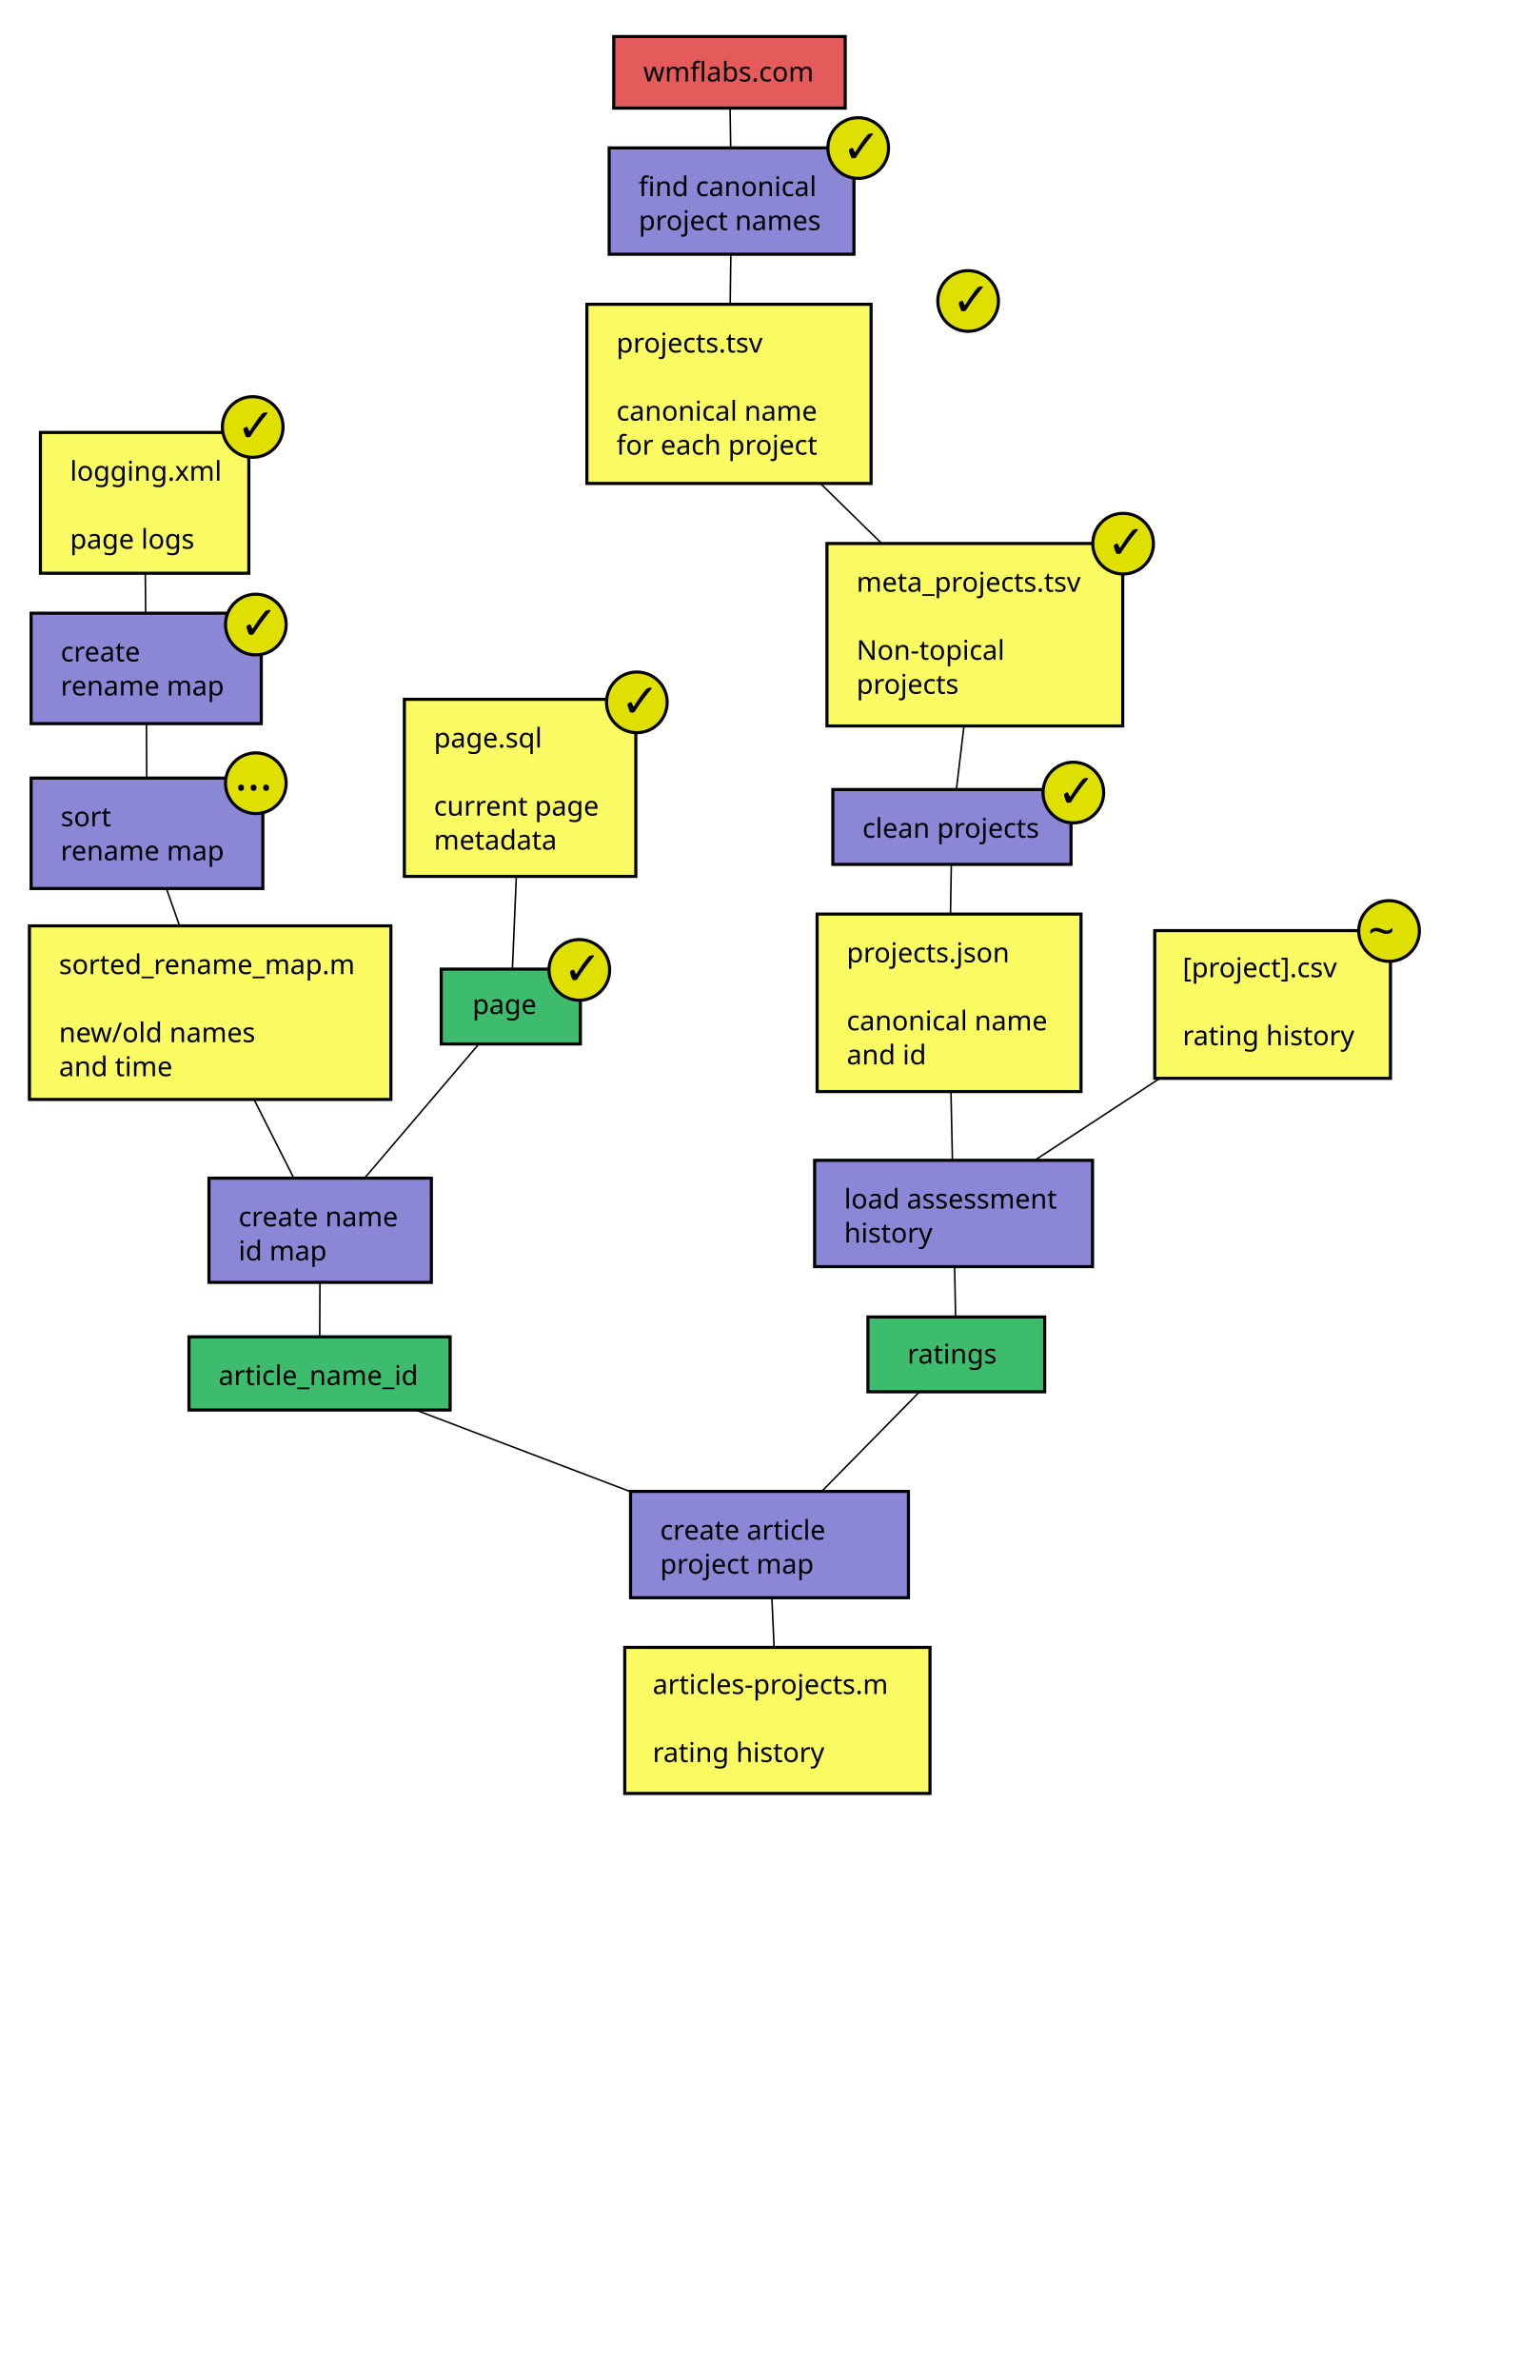
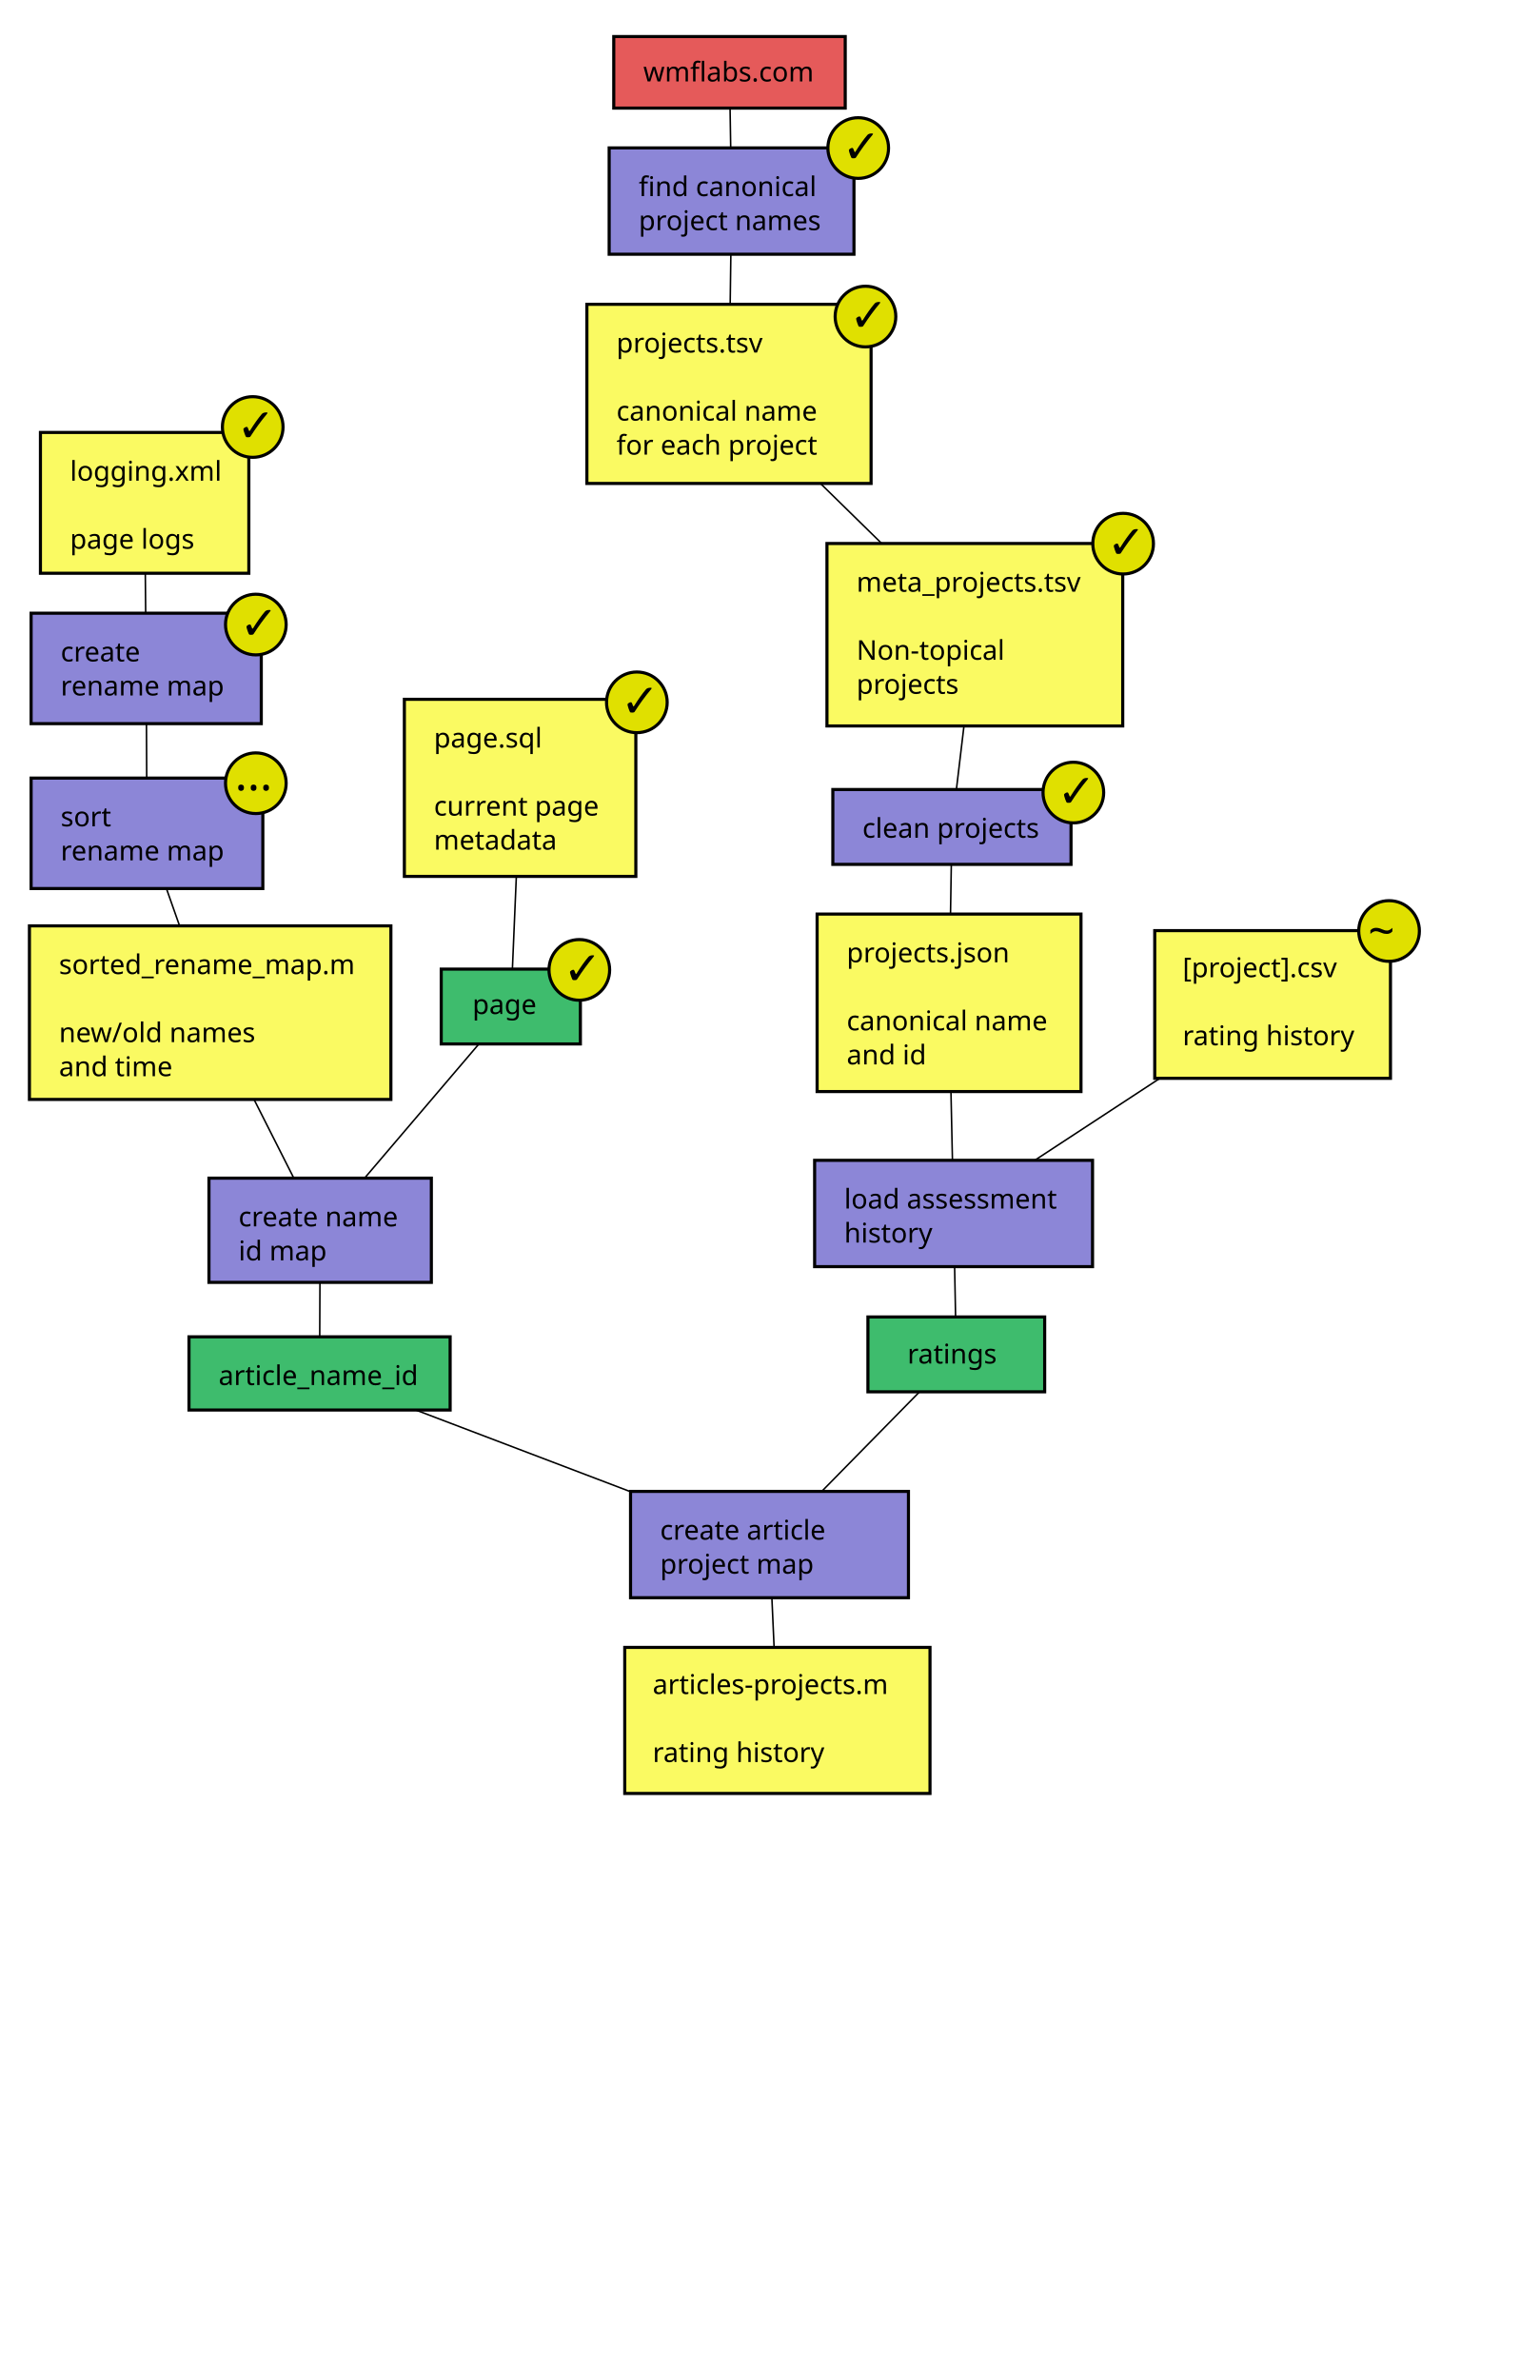
<svg xmlns="http://www.w3.org/2000/svg" width="11in" height="17in" viewBox="0 0 990 1530" id="svg2" version="1.1">
  <defs id="defs4" />
  <g id="layer1" transform="translate(0,477.6379)">
    <g id="g4787" transform="translate(4,-230)">
      <rect style="fill:#fafa62;fill-opacity:1;fill-rule:evenodd;stroke:#000000;stroke-width:2;stroke-linecap:butt;stroke-linejoin:miter;stroke-miterlimit:4;stroke-dasharray:none;stroke-opacity:1" id="rect4311" width="232.422" height="111.582" x="14.919" y="347.563" />
      <text xml:space="preserve" style="font-style:normal;font-weight:normal;font-size:40px;line-height:125%;font-family:sans-serif;letter-spacing:0px;word-spacing:0px;fill:#000000;fill-opacity:1;stroke:none;stroke-width:1px;stroke-linecap:butt;stroke-linejoin:miter;stroke-opacity:1" x="33.919" y="378.563" id="text4313">
        <tspan id="tspan4324" x="33.919" y="378.563" style="font-size:17.5px">sorted_rename_map.m</tspan>
        <tspan id="tspan4442" x="33.919" y="400.438" style="font-size:17.5px" />
        <tspan id="tspan4444" x="33.919" y="422.313" style="font-size:17.5px">new/old names</tspan>
        <tspan id="tspan4446" x="33.919" y="444.188" style="font-size:17.5px">and time</tspan>
      </text>
    </g>
    <g id="g4251" transform="translate(356.5093,104.5445)">
      <rect y="-74.638" x="179" height="48.128" width="153.155" id="rect4253" style="fill:#8c86d7;fill-opacity:1;fill-rule:evenodd;stroke:#000000;stroke-width:2;stroke-linecap:butt;stroke-linejoin:miter;stroke-miterlimit:4;stroke-dasharray:none;stroke-opacity:1" />
      <text id="text4255" y="-43.638" x="198" style="font-style:normal;font-weight:normal;font-size:40px;line-height:125%;font-family:sans-serif;letter-spacing:0px;word-spacing:0px;fill:#000000;fill-opacity:1;stroke:none;stroke-width:1px;stroke-linecap:butt;stroke-linejoin:miter;stroke-opacity:1" xml:space="preserve">
        <tspan style="font-size:17.5px" y="-43.638" x="198" id="tspan4257">clean projects</tspan>
      </text>
    </g>
    <g id="g4259" transform="translate(212.6869,-307.9149)">
      <rect style="fill:#8c86d7;fill-opacity:1;fill-rule:evenodd;stroke:#000000;stroke-width:2;stroke-linecap:butt;stroke-linejoin:miter;stroke-miterlimit:4;stroke-dasharray:none;stroke-opacity:1" id="rect4261" width="157.412" height="68.348" x="179" y="-74.638" />
      <text xml:space="preserve" style="font-style:normal;font-weight:normal;font-size:40px;line-height:125%;font-family:sans-serif;letter-spacing:0px;word-spacing:0px;fill:#000000;fill-opacity:1;stroke:none;stroke-width:1px;stroke-linecap:butt;stroke-linejoin:miter;stroke-opacity:1" x="198" y="-43.638" id="text4263">
        <tspan id="tspan4265" x="198" y="-43.638" style="font-size:17.5px">find canonical</tspan>
        <tspan x="198" y="-21.763" style="font-size:17.5px" id="tspan4470">project names</tspan>
      </text>
    </g>
    <g id="g4806" transform="translate(4,-230)">
      <rect y="611.745" x="117.52" height="47.06" width="167.921" id="rect4269" style="fill:#3ebc6d;fill-opacity:1;fill-rule:evenodd;stroke:#000000;stroke-width:2;stroke-linecap:butt;stroke-linejoin:miter;stroke-miterlimit:4;stroke-dasharray:none;stroke-opacity:1" />
      <text id="text4271" y="642.745" x="136.52" style="font-style:normal;font-weight:normal;font-size:40px;line-height:125%;font-family:sans-serif;letter-spacing:0px;word-spacing:0px;fill:#000000;fill-opacity:1;stroke:none;stroke-width:1px;stroke-linecap:butt;stroke-linejoin:miter;stroke-opacity:1" xml:space="preserve">
        <tspan style="font-size:17.5px" y="642.745" x="136.52" id="tspan4273">article_name_id</tspan>
      </text>
    </g>
    <g id="g4800" transform="translate(4,-230)">
      <rect style="fill:#8c86d7;fill-opacity:1;fill-rule:evenodd;stroke:#000000;stroke-width:2;stroke-linecap:butt;stroke-linejoin:miter;stroke-miterlimit:4;stroke-dasharray:none;stroke-opacity:1" id="rect4277" width="143" height="67" x="130.36" y="509.745" />
      <text xml:space="preserve" style="font-style:normal;font-weight:normal;font-size:40px;line-height:125%;font-family:sans-serif;letter-spacing:0px;word-spacing:0px;fill:#000000;fill-opacity:1;stroke:none;stroke-width:1px;stroke-linecap:butt;stroke-linejoin:miter;stroke-opacity:1" x="149.36" y="540.745" id="text4279">
        <tspan id="tspan4281" x="149.36" y="540.745" style="font-size:17.5px">create name</tspan>
        <tspan id="tspan4329" x="149.36" y="562.62" style="font-size:17.5px">id map</tspan>
      </text>
    </g>
    <g id="g4773" transform="translate(4,-230)">
      <rect y="252.563" x="16" height="71" width="149" id="rect4285" style="fill:#8c86d7;fill-opacity:1;fill-rule:evenodd;stroke:#000000;stroke-width:2;stroke-linecap:butt;stroke-linejoin:miter;stroke-miterlimit:4;stroke-dasharray:none;stroke-opacity:1" />
      <text id="text4287" y="283.563" x="35" style="font-style:normal;font-weight:normal;font-size:40px;line-height:125%;font-family:sans-serif;letter-spacing:0px;word-spacing:0px;fill:#000000;fill-opacity:1;stroke:none;stroke-width:1px;stroke-linecap:butt;stroke-linejoin:miter;stroke-opacity:1" xml:space="preserve">
        <tspan style="font-size:17.5px" y="283.563" x="35" id="tspan4289">sort</tspan>
        <tspan id="tspan4307" style="font-size:17.5px" y="305.438" x="35">rename map</tspan>
      </text>
    </g>
    <g id="g4767" transform="translate(4,-230)">
      <rect style="fill:#8c86d7;fill-opacity:1;fill-rule:evenodd;stroke:#000000;stroke-width:2;stroke-linecap:butt;stroke-linejoin:miter;stroke-miterlimit:4;stroke-dasharray:none;stroke-opacity:1" id="rect4293" width="148" height="71" x="16" y="146.563" />
      <text xml:space="preserve" style="font-style:normal;font-weight:normal;font-size:40px;line-height:125%;font-family:sans-serif;letter-spacing:0px;word-spacing:0px;fill:#000000;fill-opacity:1;stroke:none;stroke-width:1px;stroke-linecap:butt;stroke-linejoin:miter;stroke-opacity:1" x="35" y="177.563" id="text4295">
        <tspan id="tspan4434" x="35" y="177.563" style="font-size:17.5px">create</tspan>
        <tspan id="tspan4438" x="35" y="199.438" style="font-size:17.5px">rename map</tspan>
      </text>
    </g>
    <g id="g4831" transform="translate(-121.3333,-230)">
      <rect style="fill:#fafa62;fill-opacity:1;fill-rule:evenodd;stroke:#000000;stroke-width:2;stroke-linecap:butt;stroke-linejoin:miter;stroke-miterlimit:4;stroke-dasharray:none;stroke-opacity:1" id="rect4193" width="151.578" height="94.952" x="863.826" y="350.617" />
      <text xml:space="preserve" style="font-style:normal;font-weight:normal;font-size:40px;line-height:125%;font-family:sans-serif;letter-spacing:0px;word-spacing:0px;fill:#000000;fill-opacity:1;stroke:none;stroke-width:1px;stroke-linecap:butt;stroke-linejoin:miter;stroke-opacity:1" x="881.762" y="380.553" id="text4195">
        <tspan id="tspan4197" x="881.762" y="380.553" style="font-size:17.5px">[project].csv</tspan>
        <tspan id="tspan4484" x="881.762" y="402.428" style="font-size:17.5px" />
        <tspan id="tspan4486" x="881.762" y="424.303" style="font-size:17.5px">rating history</tspan>
      </text>
    </g>
    <g id="g4779" transform="translate(4,-230)">
      <rect style="fill:#fafa62;fill-opacity:1;fill-rule:evenodd;stroke:#000000;stroke-width:2;stroke-linecap:butt;stroke-linejoin:miter;stroke-miterlimit:4;stroke-dasharray:none;stroke-opacity:1" id="rect4209" width="148.841" height="113.843" x="256.002" y="201.917" />
      <text xml:space="preserve" style="font-style:normal;font-weight:normal;font-size:40px;line-height:125%;font-family:sans-serif;letter-spacing:0px;word-spacing:0px;fill:#000000;fill-opacity:1;stroke:none;stroke-width:1px;stroke-linecap:butt;stroke-linejoin:miter;stroke-opacity:1" x="275.002" y="232.917" id="text4211">
        <tspan id="tspan4213" x="275.002" y="232.917" style="font-size:17.5px">page.sql</tspan>
        <tspan id="tspan4448" x="275.002" y="254.792" style="font-size:17.5px" />
        <tspan id="tspan4450" x="275.002" y="276.667" style="font-size:17.5px">current page</tspan>
        <tspan id="tspan4452" x="275.002" y="298.542" style="font-size:17.5px">metadata</tspan>
      </text>
    </g>
    <rect style="fill:#fafa62;fill-opacity:1;fill-rule:evenodd;stroke:#000000;stroke-width:2;stroke-linecap:butt;stroke-linejoin:miter;stroke-miterlimit:4;stroke-dasharray:none;stroke-opacity:1" id="rect4217" width="134" height="90.522" x="26" y="-199.638" />
    <text xml:space="preserve" style="font-style:normal;font-weight:normal;font-size:40px;line-height:125%;font-family:sans-serif;letter-spacing:0px;word-spacing:0px;fill:#000000;fill-opacity:1;stroke:none;stroke-width:1px;stroke-linecap:butt;stroke-linejoin:miter;stroke-opacity:1" x="45" y="-168.638" id="text4219">
      <tspan id="tspan4221" x="45" y="-168.638" style="font-size:17.5px">logging.xml</tspan>
      <tspan x="45" y="-146.763" style="font-size:17.5px" id="tspan4428" />
      <tspan x="45" y="-124.888" style="font-size:17.5px" id="tspan4430">page logs</tspan>
    </text>
    <g id="g4846" transform="translate(-62.66667,-227.3333)">
      <rect style="fill:#e55a5a;fill-opacity:1;fill-rule:evenodd;stroke:#000000;stroke-width:2;stroke-linecap:butt;stroke-linejoin:miter;stroke-miterlimit:4;stroke-dasharray:none;stroke-opacity:1" id="rect4396" width="148.841" height="46" x="457.306" y="-226.807" />
      <text xml:space="preserve" style="font-style:normal;font-weight:normal;font-size:40px;line-height:125%;font-family:sans-serif;letter-spacing:0px;word-spacing:0px;fill:#000000;fill-opacity:1;stroke:none;stroke-width:1px;stroke-linecap:butt;stroke-linejoin:miter;stroke-opacity:1" x="476.31" y="-197.936" id="text4398">
        <tspan id="tspan4400" x="476.31" y="-197.936" style="font-size:17.5px">wmflabs.com</tspan>
      </text>
    </g>
    <g id="g4838" transform="translate(-62.66667,-227.3333)">
      <rect style="fill:#fafa62;fill-opacity:1;fill-rule:evenodd;stroke:#000000;stroke-width:2;stroke-linecap:butt;stroke-linejoin:miter;stroke-miterlimit:4;stroke-dasharray:none;stroke-opacity:1" id="rect4416" width="182.737" height="115.168" x="440.033" y="-54.679" />
      <text xml:space="preserve" style="font-style:normal;font-weight:normal;font-size:40px;line-height:125%;font-family:sans-serif;letter-spacing:0px;word-spacing:0px;fill:#000000;fill-opacity:1;stroke:none;stroke-width:1px;stroke-linecap:butt;stroke-linejoin:miter;stroke-opacity:1" x="459.033" y="-23.679" id="text4418">
        <tspan id="tspan4420" x="459.033" y="-23.679" style="font-size:17.5px">projects.tsv</tspan>
        <tspan id="tspan4472" x="459.033" y="-1.804" style="font-size:17.5px" />
        <tspan id="tspan4474" x="459.033" y="20.071" style="font-size:17.5px">canonical name</tspan>
        <tspan id="tspan4476" x="459.033" y="41.946" style="font-size:17.5px">for each project</tspan>
      </text>
    </g>
    <rect style="fill:#fafa62;fill-opacity:1;fill-rule:evenodd;stroke:#000000;stroke-width:2;stroke-linecap:butt;stroke-linejoin:miter;stroke-miterlimit:4;stroke-dasharray:none;stroke-opacity:1" id="rect4422" width="190.186" height="117.296" x="531.731" y="-128.249" />
    <text xml:space="preserve" style="font-style:normal;font-weight:normal;font-size:40px;line-height:125%;font-family:sans-serif;letter-spacing:0px;word-spacing:0px;fill:#000000;fill-opacity:1;stroke:none;stroke-width:1px;stroke-linecap:butt;stroke-linejoin:miter;stroke-opacity:1" x="550.731" y="-97.249" id="text4424">
      <tspan id="tspan4426" x="550.731" y="-97.249" style="font-size:17.5px">meta_projects.tsv</tspan>
      <tspan x="550.731" y="-75.374" style="font-size:17.5px" id="tspan4478" />
      <tspan x="550.731" y="-53.499" style="font-size:17.5px" id="tspan4480">Non-topical</tspan>
      <tspan x="550.731" y="-31.624" style="font-size:17.5px" id="tspan4482">projects</tspan>
    </text>
    <g id="g4795" transform="translate(4,-230)">
      <rect style="fill:#3ebc6d;fill-opacity:1;fill-rule:evenodd;stroke:#000000;stroke-width:2;stroke-linecap:butt;stroke-linejoin:miter;stroke-miterlimit:4;stroke-dasharray:none;stroke-opacity:1" id="rect4454" width="89.478" height="48.12" x="279.706" y="375.356" />
      <text xml:space="preserve" style="font-style:normal;font-weight:normal;font-size:40px;line-height:125%;font-family:sans-serif;letter-spacing:0px;word-spacing:0px;fill:#000000;fill-opacity:1;stroke:none;stroke-width:1px;stroke-linecap:butt;stroke-linejoin:miter;stroke-opacity:1" x="299.766" y="404.236" id="text4456">
        <tspan id="tspan4458" x="299.766" y="404.236" style="font-size:17.5px">page</tspan>
      </text>
    </g>
    <g id="g4823" transform="translate(-121.3333,-230)">
      <rect y="339.975" x="646.733" height="114.108" width="169.669" id="rect4512" style="fill:#fafa62;fill-opacity:1;fill-rule:evenodd;stroke:#000000;stroke-width:2;stroke-linecap:butt;stroke-linejoin:miter;stroke-miterlimit:4;stroke-dasharray:none;stroke-opacity:1" />
      <text id="text4514" y="370.975" x="665.733" style="font-style:normal;font-weight:normal;font-size:40px;line-height:125%;font-family:sans-serif;letter-spacing:0px;word-spacing:0px;fill:#000000;fill-opacity:1;stroke:none;stroke-width:1px;stroke-linecap:butt;stroke-linejoin:miter;stroke-opacity:1" xml:space="preserve">
        <tspan style="font-size:17.5px" y="370.975" x="665.733" id="tspan4520">projects.json</tspan>
        <tspan id="tspan4527" style="font-size:17.5px" y="392.85" x="665.733" />
        <tspan id="tspan4529" style="font-size:17.5px" y="414.725" x="665.733">canonical name</tspan>
        <tspan id="tspan4531" style="font-size:17.5px" y="436.6" x="665.733">and id</tspan>
      </text>
    </g>
    <g transform="translate(344.8033,342.9213)" id="g4533">
      <rect style="fill:#8c86d7;fill-opacity:1;fill-rule:evenodd;stroke:#000000;stroke-width:2;stroke-linecap:butt;stroke-linejoin:miter;stroke-miterlimit:4;stroke-dasharray:none;stroke-opacity:1" id="rect4535" width="178.696" height="68.348" x="179" y="-74.638" />
      <text xml:space="preserve" style="font-style:normal;font-weight:normal;font-size:40px;line-height:125%;font-family:sans-serif;letter-spacing:0px;word-spacing:0px;fill:#000000;fill-opacity:1;stroke:none;stroke-width:1px;stroke-linecap:butt;stroke-linejoin:miter;stroke-opacity:1" x="198" y="-43.638" id="text4537">
        <tspan id="tspan4539" x="198" y="-43.638" style="font-size:17.5px">load assessment</tspan>
        <tspan x="198" y="-21.763" style="font-size:17.5px" id="tspan4541">history</tspan>
      </text>
    </g>
    <g id="g4818" transform="translate(-121.3333,-230)">
      <rect style="fill:#3ebc6d;fill-opacity:1;fill-rule:evenodd;stroke:#000000;stroke-width:2;stroke-linecap:butt;stroke-linejoin:miter;stroke-miterlimit:4;stroke-dasharray:none;stroke-opacity:1" id="rect4543" width="113.648" height="48.124" x="679.408" y="598.975" />
      <text xml:space="preserve" style="font-style:normal;font-weight:normal;font-size:40px;line-height:125%;font-family:sans-serif;letter-spacing:0px;word-spacing:0px;fill:#000000;fill-opacity:1;stroke:none;stroke-width:1px;stroke-linecap:butt;stroke-linejoin:miter;stroke-opacity:1" x="704.793" y="628.911" id="text4545">
        <tspan id="tspan4547" x="704.793" y="628.911" style="font-size:17.5px">ratings</tspan>
      </text>
    </g>
    <g id="g4568" transform="translate(226.4389,555.7577)">
      <rect y="-74.638" x="179" height="68.348" width="178.696" id="rect4570" style="fill:#8c86d7;fill-opacity:1;fill-rule:evenodd;stroke:#000000;stroke-width:2;stroke-linecap:butt;stroke-linejoin:miter;stroke-miterlimit:4;stroke-dasharray:none;stroke-opacity:1" />
      <text id="text4572" y="-43.638" x="198" style="font-style:normal;font-weight:normal;font-size:40px;line-height:125%;font-family:sans-serif;letter-spacing:0px;word-spacing:0px;fill:#000000;fill-opacity:1;stroke:none;stroke-width:1px;stroke-linecap:butt;stroke-linejoin:miter;stroke-opacity:1" xml:space="preserve">
        <tspan style="font-size:17.5px" y="-43.638" x="198" id="tspan4580">create article</tspan>
        <tspan style="font-size:17.5px" y="-21.763" x="198" id="tspan4584">project map</tspan>
      </text>
    </g>
    <g id="g4811" transform="translate(4,-230)">
      <rect y="811.408" x="397.714" height="93.888" width="196.273" id="rect4586" style="fill:#fafa62;fill-opacity:1;fill-rule:evenodd;stroke:#000000;stroke-width:2;stroke-linecap:butt;stroke-linejoin:miter;stroke-miterlimit:4;stroke-dasharray:none;stroke-opacity:1" />
      <text id="text4588" y="841.344" x="415.65" style="font-style:normal;font-weight:normal;font-size:40px;line-height:125%;font-family:sans-serif;letter-spacing:0px;word-spacing:0px;fill:#000000;fill-opacity:1;stroke:none;stroke-width:1px;stroke-linecap:butt;stroke-linejoin:miter;stroke-opacity:1" xml:space="preserve">
        <tspan style="font-size:17.5px" y="841.344" x="415.65" id="tspan4590">articles-projects.m</tspan>
        <tspan style="font-size:17.5px" y="863.219" x="415.65" id="tspan4592" />
        <tspan style="font-size:17.5px" y="885.094" x="415.65" id="tspan4594">rating history</tspan>
      </text>
    </g>
    <g id="g4618" transform="translate(-120,-288)">
      <circle r="19.5" cy="84.862" cx="282.5" id="path4606" style="fill:#e0e000;fill-opacity:1;stroke:#000000;stroke-width:2;stroke-miterlimit:4;stroke-dasharray:none;stroke-opacity:1" />
      <text id="text4608" y="94.362" x="272" style="font-style:normal;font-weight:normal;font-size:40px;line-height:125%;font-family:sans-serif;letter-spacing:0px;word-spacing:0px;fill:#000000;fill-opacity:1;stroke:none;stroke-width:1px;stroke-linecap:butt;stroke-linejoin:miter;stroke-opacity:1" xml:space="preserve">
        <tspan style="font-size:30px" y="94.362" x="272" id="tspan4610">✓</tspan>
      </text>
    </g>
    <g id="g4680" transform="translate(-122,57)">
      <circle style="fill:#e0e000;fill-opacity:1;stroke:#000000;stroke-width:2;stroke-miterlimit:4;stroke-dasharray:none;stroke-opacity:1" id="circle4612" cx="286.5" cy="-31.138" r="19.5" />
      <text xml:space="preserve" style="font-style:normal;font-weight:normal;font-size:40px;line-height:125%;font-family:sans-serif;letter-spacing:0px;word-spacing:0px;fill:#000000;fill-opacity:1;stroke:none;stroke-width:1px;stroke-linecap:butt;stroke-linejoin:miter;stroke-opacity:1" x="273" y="-26.638" id="text4614">
        <tspan id="tspan4616" x="273" y="-26.638" style="font-size:30px">...</tspan>
      </text>
    </g>
    <g transform="translate(127,-111)" id="g4646">
      <circle style="fill:#e0e000;fill-opacity:1;stroke:#000000;stroke-width:2;stroke-miterlimit:4;stroke-dasharray:none;stroke-opacity:1" id="circle4648" cx="282.5" cy="84.862" r="19.5" />
      <text xml:space="preserve" style="font-style:normal;font-weight:normal;font-size:40px;line-height:125%;font-family:sans-serif;letter-spacing:0px;word-spacing:0px;fill:#000000;fill-opacity:1;stroke:none;stroke-width:1px;stroke-linecap:butt;stroke-linejoin:miter;stroke-opacity:1" x="272" y="94.362" id="text4650">
        <tspan id="tspan4652" x="272" y="94.362" style="font-size:30px">✓</tspan>
      </text>
    </g>
    <g id="g4654" transform="translate(269.3333,-467.3333)">
      <circle r="19.5" cy="84.862" cx="282.5" id="circle4656" style="fill:#e0e000;fill-opacity:1;stroke:#000000;stroke-width:2;stroke-miterlimit:4;stroke-dasharray:none;stroke-opacity:1" />
      <text id="text4658" y="94.362" x="272" style="font-style:normal;font-weight:normal;font-size:40px;line-height:125%;font-family:sans-serif;letter-spacing:0px;word-spacing:0px;fill:#000000;fill-opacity:1;stroke:none;stroke-width:1px;stroke-linecap:butt;stroke-linejoin:miter;stroke-opacity:1" xml:space="preserve">
        <tspan style="font-size:30px" y="94.362" x="272" id="tspan4660">✓</tspan>
      </text>
    </g>
-     <g transform="translate(340,-369)" id="g4662">
+     <g transform="translate(274,-359)" id="g4662">
      <circle style="fill:#e0e000;fill-opacity:1;stroke:#000000;stroke-width:2;stroke-miterlimit:4;stroke-dasharray:none;stroke-opacity:1" id="circle4664" cx="282.5" cy="84.862" r="19.5" />
      <text xml:space="preserve" style="font-style:normal;font-weight:normal;font-size:40px;line-height:125%;font-family:sans-serif;letter-spacing:0px;word-spacing:0px;fill:#000000;fill-opacity:1;stroke:none;stroke-width:1px;stroke-linecap:butt;stroke-linejoin:miter;stroke-opacity:1" x="272" y="94.362" id="text4666">
        <tspan id="tspan4668" x="272" y="94.362" style="font-size:30px">✓</tspan>
      </text>
    </g>
    <g id="g4670" transform="translate(439.6667,-213)">
      <circle r="19.5" cy="84.862" cx="282.5" id="circle4672" style="fill:#e0e000;fill-opacity:1;stroke:#000000;stroke-width:2;stroke-miterlimit:4;stroke-dasharray:none;stroke-opacity:1" />
      <text id="text4674" y="94.362" x="272" style="font-style:normal;font-weight:normal;font-size:40px;line-height:125%;font-family:sans-serif;letter-spacing:0px;word-spacing:0px;fill:#000000;fill-opacity:1;stroke:none;stroke-width:1px;stroke-linecap:butt;stroke-linejoin:miter;stroke-opacity:1" xml:space="preserve">
        <tspan style="font-size:30px" y="94.362" x="272" id="tspan4676">✓</tspan>
      </text>
    </g>
    <g id="g4685" transform="translate(90,61)">
      <circle r="19.5" cy="84.862" cx="282.5" id="circle4687" style="fill:#e0e000;fill-opacity:1;stroke:#000000;stroke-width:2;stroke-miterlimit:4;stroke-dasharray:none;stroke-opacity:1" />
      <text id="text4689" y="94.362" x="272" style="font-style:normal;font-weight:normal;font-size:40px;line-height:125%;font-family:sans-serif;letter-spacing:0px;word-spacing:0px;fill:#000000;fill-opacity:1;stroke:none;stroke-width:1px;stroke-linecap:butt;stroke-linejoin:miter;stroke-opacity:1" xml:space="preserve">
        <tspan style="font-size:30px" y="94.362" x="272" id="tspan4691">✓</tspan>
      </text>
    </g>
    <g id="g4712" transform="translate(-121.3333,-230)">
      <circle r="19.5" cy="350.862" cx="1014.5" id="circle4703" style="fill:#e0e000;fill-opacity:1;stroke:#000000;stroke-width:2;stroke-miterlimit:4;stroke-dasharray:none;stroke-opacity:1" />
      <text id="text4705" y="361.362" x="1001" style="font-style:normal;font-weight:normal;font-size:40px;line-height:125%;font-family:sans-serif;letter-spacing:0px;word-spacing:0px;fill:#000000;fill-opacity:1;stroke:none;stroke-width:1px;stroke-linecap:butt;stroke-linejoin:miter;stroke-opacity:1" xml:space="preserve">
        <tspan style="font-size:30px" y="361.362" x="1001" id="tspan4707">~</tspan>
      </text>
    </g>
    <g transform="translate(407.6667,-53)" id="g4737">
      <circle style="fill:#e0e000;fill-opacity:1;stroke:#000000;stroke-width:2;stroke-miterlimit:4;stroke-dasharray:none;stroke-opacity:1" id="circle4739" cx="282.5" cy="84.862" r="19.5" />
      <text xml:space="preserve" style="font-style:normal;font-weight:normal;font-size:40px;line-height:125%;font-family:sans-serif;letter-spacing:0px;word-spacing:0px;fill:#000000;fill-opacity:1;stroke:none;stroke-width:1px;stroke-linecap:butt;stroke-linejoin:miter;stroke-opacity:1" x="272" y="94.362" id="text4741">
        <tspan id="tspan4743" x="272" y="94.362" style="font-size:30px">✓</tspan>
      </text>
    </g>
    <g id="g4745" transform="translate(-118,-161)">
      <circle r="19.5" cy="84.862" cx="282.5" id="circle4747" style="fill:#e0e000;fill-opacity:1;stroke:#000000;stroke-width:2;stroke-miterlimit:4;stroke-dasharray:none;stroke-opacity:1" />
      <text id="text4749" y="94.362" x="272" style="font-style:normal;font-weight:normal;font-size:40px;line-height:125%;font-family:sans-serif;letter-spacing:0px;word-spacing:0px;fill:#000000;fill-opacity:1;stroke:none;stroke-width:1px;stroke-linecap:butt;stroke-linejoin:miter;stroke-opacity:1" xml:space="preserve">
        <tspan style="font-size:30px" y="94.362" x="272" id="tspan4751">✓</tspan>
      </text>
    </g>
    <path style="fill:none;fill-rule:evenodd;stroke:#000000;stroke-width:1px;stroke-linecap:butt;stroke-linejoin:miter;stroke-opacity:1" d="m 93.425,-109.116 0.241,25.679" id="path4851" />
    <path style="fill:none;fill-rule:evenodd;stroke:#000000;stroke-width:1px;stroke-linecap:butt;stroke-linejoin:miter;stroke-opacity:1" d="m 94.167,-12.437 0.165,35" id="path4853" />
    <path style="fill:none;fill-rule:evenodd;stroke:#000000;stroke-width:1px;stroke-linecap:butt;stroke-linejoin:miter;stroke-opacity:1" d="m 107.011,93.563 8.458,24" id="path4855" />
    <path style="fill:none;fill-rule:evenodd;stroke:#000000;stroke-width:1px;stroke-linecap:butt;stroke-linejoin:miter;stroke-opacity:1" d="m 163.339,229.145 25.584,50.6" id="path4857" />
    <path style="fill:none;fill-rule:evenodd;stroke:#000000;stroke-width:1px;stroke-linecap:butt;stroke-linejoin:miter;stroke-opacity:1" d="m 205.722,346.745 -0.144,35" id="path4859" />
    <path style="fill:none;fill-rule:evenodd;stroke:#000000;stroke-width:1px;stroke-linecap:butt;stroke-linejoin:miter;stroke-opacity:1" d="m 267.355,428.805 138.084,52.511" id="path4861" />
    <path style="fill:none;fill-rule:evenodd;stroke:#000000;stroke-width:1px;stroke-linecap:butt;stroke-linejoin:miter;stroke-opacity:1" d="m 332.002,85.76 -2.534,59.596" id="path4863" />
    <path style="fill:none;fill-rule:evenodd;stroke:#000000;stroke-width:1px;stroke-linecap:butt;stroke-linejoin:miter;stroke-opacity:1" d="m 307.939,193.476 -73.527,86.269" id="path4865" />
    <path style="fill:none;fill-rule:evenodd;stroke:#000000;stroke-width:1px;stroke-linecap:butt;stroke-linejoin:miter;stroke-opacity:1" d="m 469.43,-408.141 0.412,25.588" id="path4867" />
    <path style="fill:none;fill-rule:evenodd;stroke:#000000;stroke-width:1px;stroke-linecap:butt;stroke-linejoin:miter;stroke-opacity:1" d="m 469.936,-314.205 -0.431,32.192" id="path4869" />
    <path style="fill:none;fill-rule:evenodd;stroke:#000000;stroke-width:1px;stroke-linecap:butt;stroke-linejoin:miter;stroke-opacity:1" d="m 527.532,-166.845 39.409,38.596" id="path4871" />
    <path style="fill:none;fill-rule:evenodd;stroke:#000000;stroke-width:1px;stroke-linecap:butt;stroke-linejoin:miter;stroke-opacity:1" d="m 619.83,-10.952 -4.873,40.859" id="path4873" />
    <path style="fill:none;fill-rule:evenodd;stroke:#000000;stroke-width:1px;stroke-linecap:butt;stroke-linejoin:miter;stroke-opacity:1" d="m 611.693,78.035 -0.523,31.94" id="path4875" />
    <path style="fill:none;fill-rule:evenodd;stroke:#000000;stroke-width:1px;stroke-linecap:butt;stroke-linejoin:miter;stroke-opacity:1" d="m 611.463,224.083 0.952,44.201" id="path4877" />
    <path style="fill:none;fill-rule:evenodd;stroke:#000000;stroke-width:1px;stroke-linecap:butt;stroke-linejoin:miter;stroke-opacity:1" d="m 613.81,336.631 0.624,32.344" id="path4879" />
    <path style="fill:none;fill-rule:evenodd;stroke:#000000;stroke-width:1px;stroke-linecap:butt;stroke-linejoin:miter;stroke-opacity:1" d="M 591.259,417.099 528.361,481.12" id="path4881" />
    <path style="fill:none;fill-rule:evenodd;stroke:#000000;stroke-width:1px;stroke-linecap:butt;stroke-linejoin:miter;stroke-opacity:1" d="m 496.317,549.468 1.431,31.94" id="path4883" />
    <path style="fill:none;fill-rule:evenodd;stroke:#000000;stroke-width:1px;stroke-linecap:butt;stroke-linejoin:miter;stroke-opacity:1" d="m 745.801,215.569 -80.477,52.714" id="path4885" />
  </g>
</svg>
